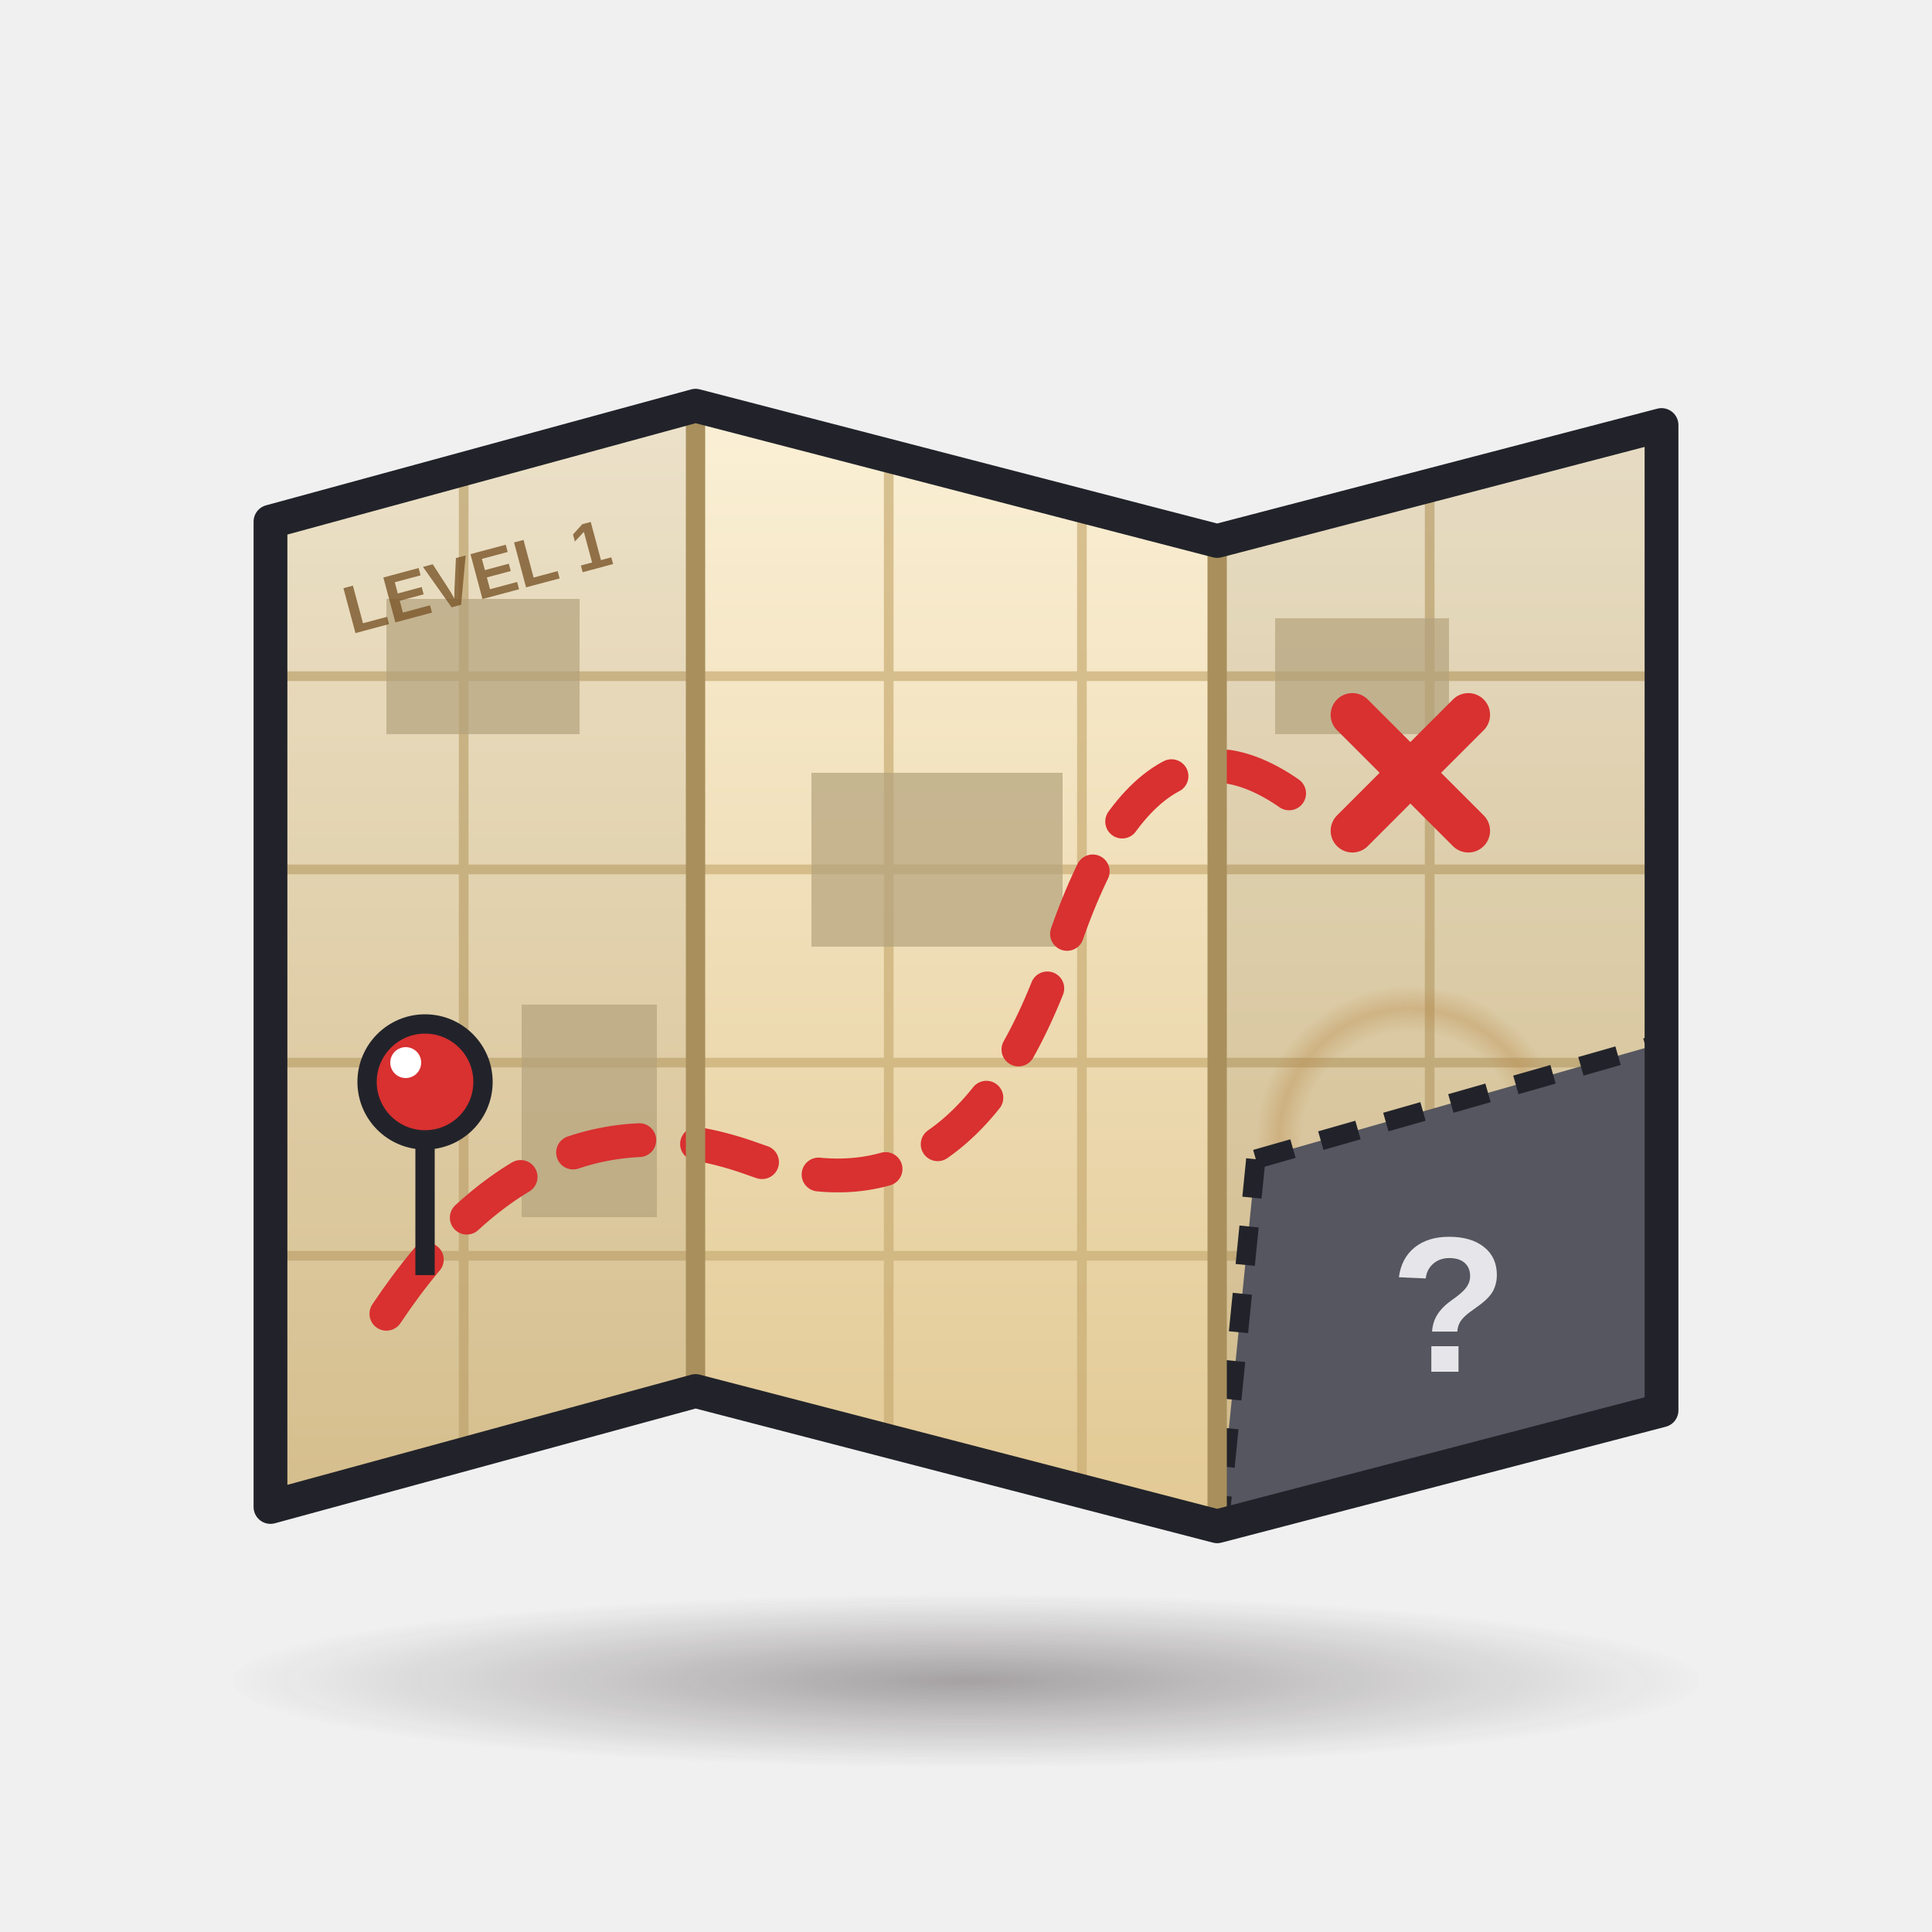
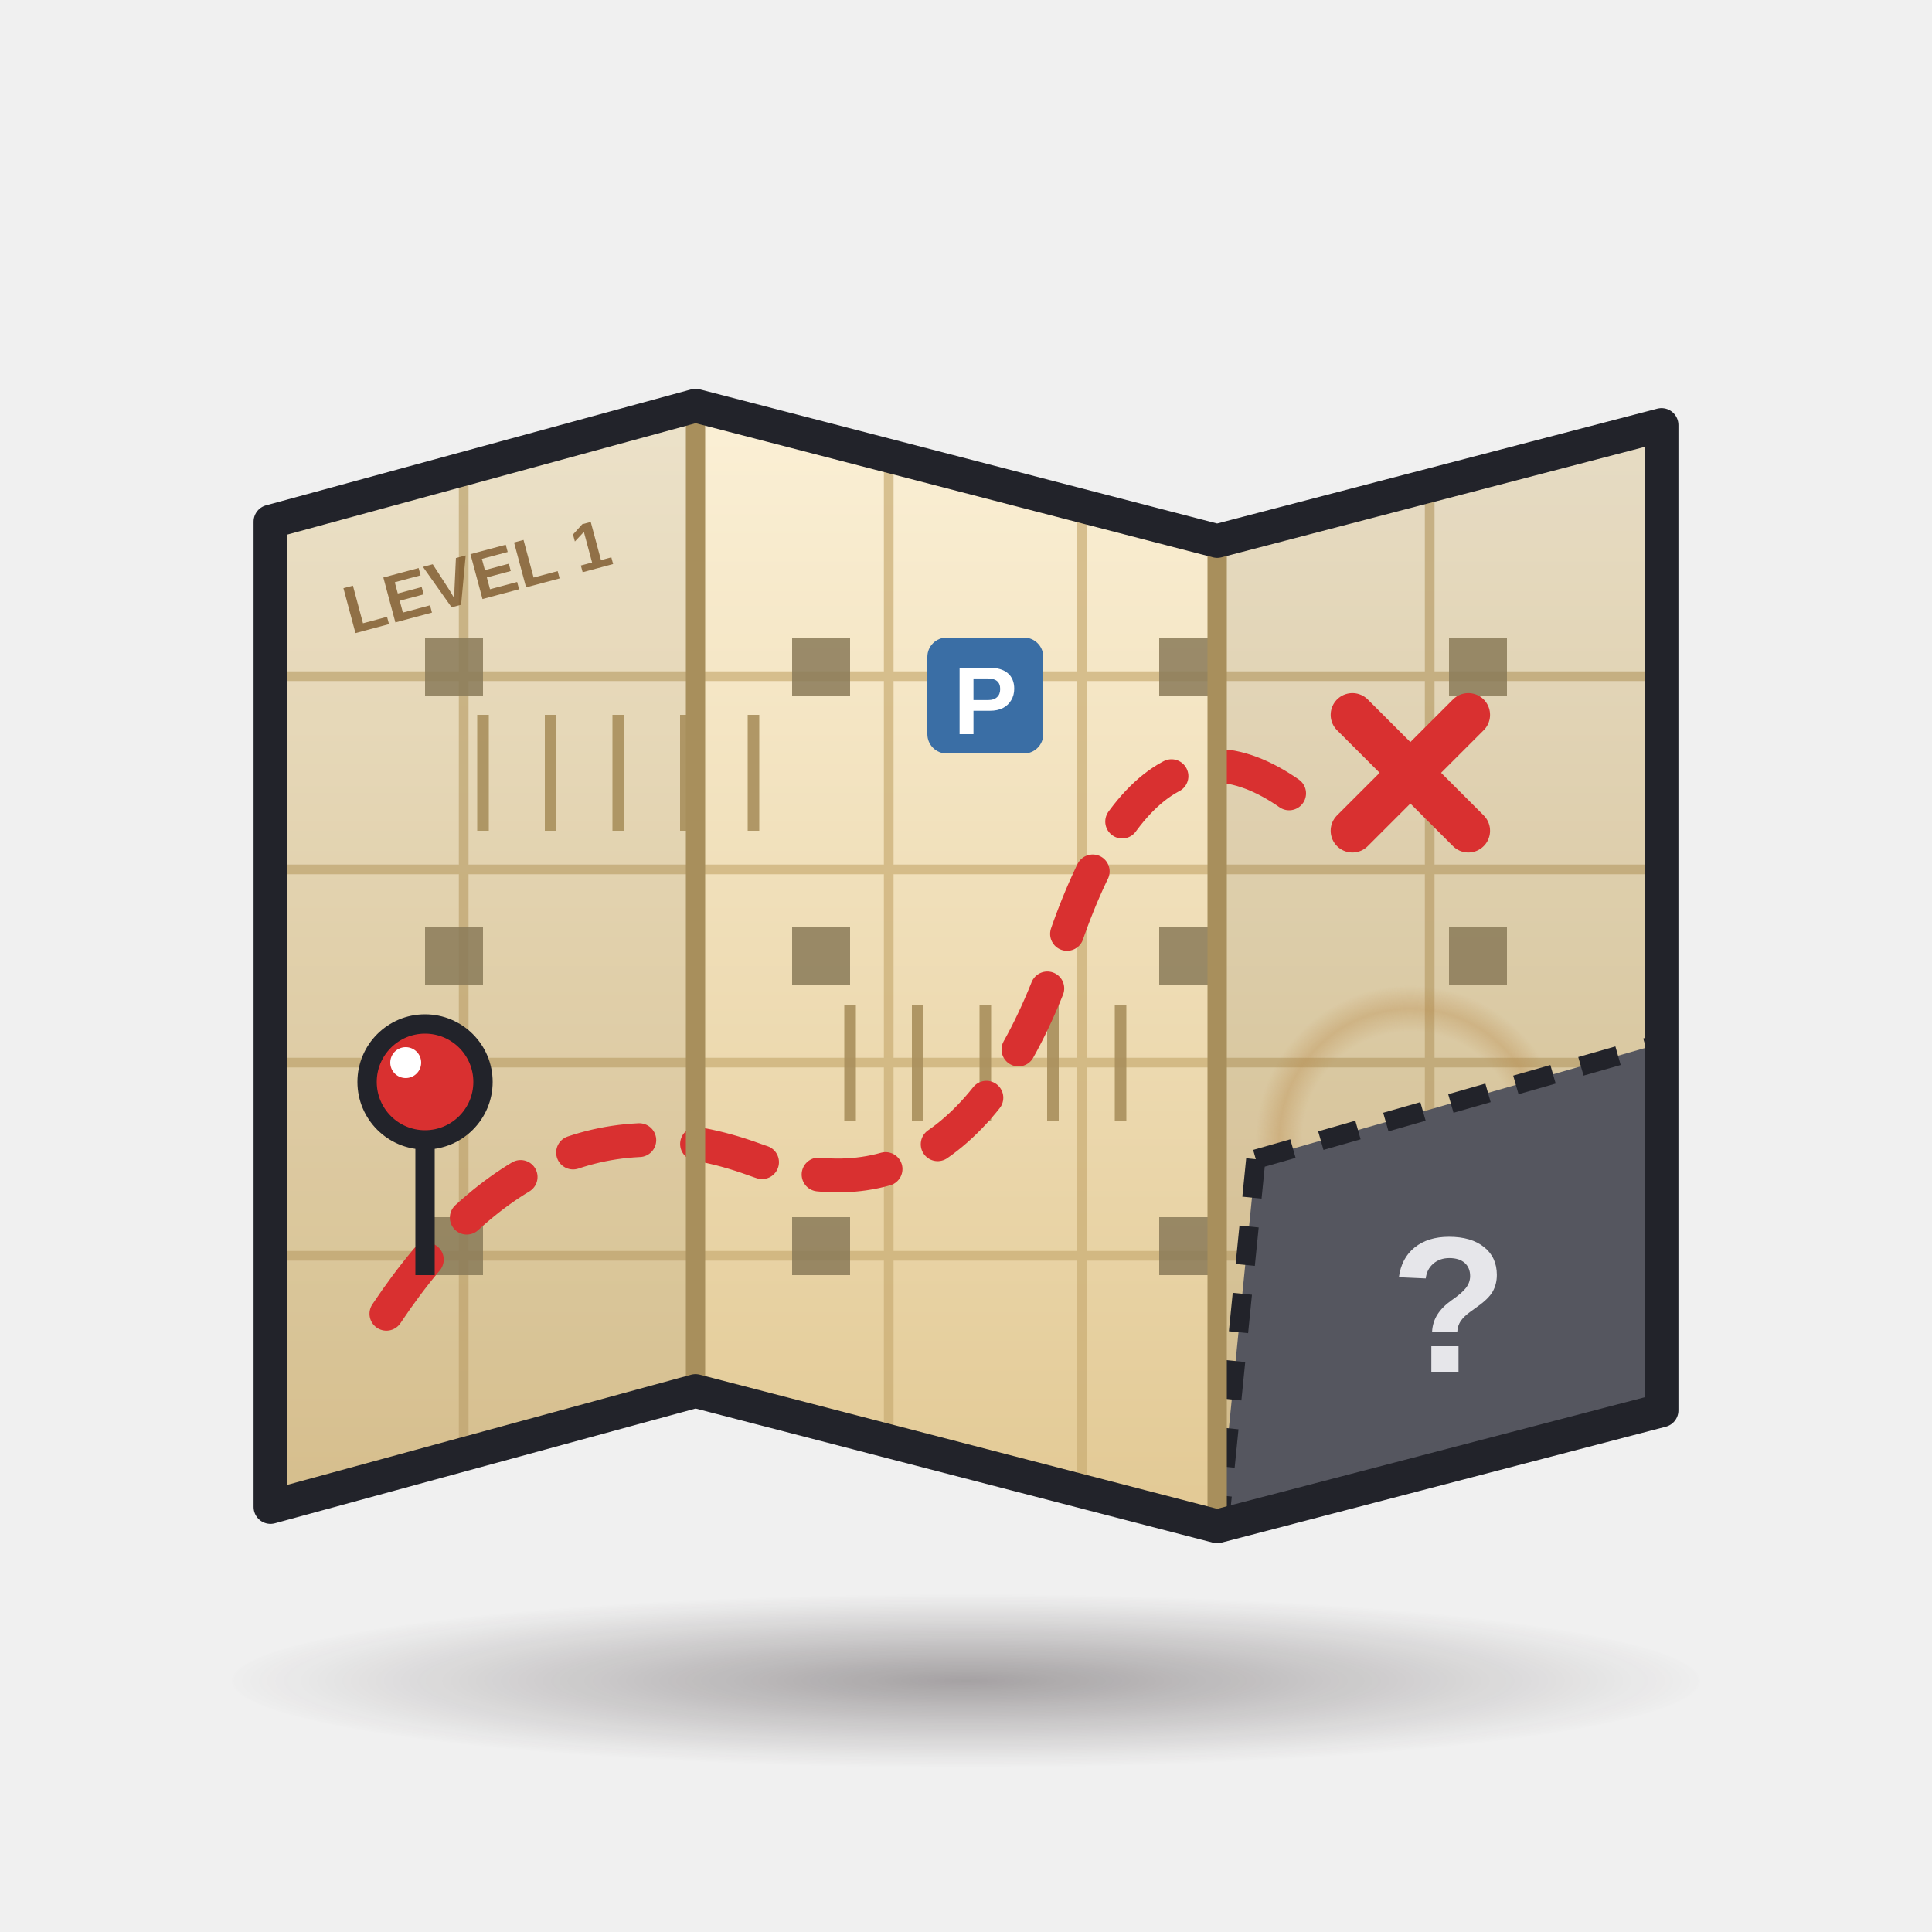
<svg xmlns="http://www.w3.org/2000/svg" viewBox="0 0 200 200">
  <defs>
    <radialGradient id="sh" cx="0.5" cy="0.5" r="0.5">
      <stop offset="0" stop-color="#1a1014" stop-opacity="0.35" />
      <stop offset="1" stop-color="#1a1014" stop-opacity="0" />
    </radialGradient>
    <linearGradient id="al" x1="0" y1="0" x2="0" y2="1">
      <stop offset="0" stop-color="#fbf0d6" />
      <stop offset="1" stop-color="#e2c994" />
    </linearGradient>
    <clipPath id="cm">
      <path d="M28 54L72 42L126 56L172 44V146L126 158L72 144L28 156Z" />
    </clipPath>
    <linearGradient id="fold" x1="0" y1="0" x2="1" y2="0">
      <stop offset="0" stop-color="#000" stop-opacity="0.0" />
      <stop offset="0.5" stop-color="#000" stop-opacity="0.12" />
      <stop offset="1" stop-color="#000" stop-opacity="0" />
    </linearGradient>
    <radialGradient id="stain" cx="0.5" cy="0.5" r="0.5">
      <stop offset="0" stop-color="#b98a4a" stop-opacity="0" />
      <stop offset="0.7" stop-color="#b98a4a" stop-opacity="0.0" />
      <stop offset="0.85" stop-color="#b98a4a" stop-opacity="0.35" />
      <stop offset="1" stop-color="#b98a4a" stop-opacity="0" />
    </radialGradient>
  </defs>
  <ellipse cx="100" cy="174" rx="76" ry="9" fill="url(#sh)" />
  <path d="M28 54L72 42L126 56L172 44V146L126 158L72 144L28 156Z" fill="url(#al)" />
  <g clip-path="url(#cm)">
    <g stroke="#c9ad74" stroke-width="1" opacity=".7">
      <path d="M28 70H172M28 90H172M28 110H172M28 130H172M48 40V160M92 40V160M112 40V160M148 40V160" />
    </g>
    <path d="M28 40L72 42V144L28 160Z" fill="#000" opacity=".06" />
    <path d="M126 56L172 44V146L126 158Z" fill="#000" opacity=".08" />
-     <g fill="#b4a37c" opacity=".7">
-       <rect x="40" y="62" width="20" height="14" />
-       <rect x="84" y="80" width="26" height="18" />
-       <rect x="54" y="104" width="14" height="22" />
-       <rect x="132" y="64" width="18" height="12" />
+     <g fill="#8a7a58" opacity=".85">
+       <rect x="44" y="66" width="6" height="6" />
+       <rect x="44" y="96" width="6" height="6" />
+       <rect x="44" y="126" width="6" height="6" />
+       <rect x="82" y="66" width="6" height="6" />
+       <rect x="82" y="96" width="6" height="6" />
+       <rect x="82" y="126" width="6" height="6" />
+       <rect x="120" y="66" width="6" height="6" />
+       <rect x="120" y="96" width="6" height="6" />
+       <rect x="120" y="126" width="6" height="6" />
+       <rect x="150" y="66" width="6" height="6" />
+       <rect x="150" y="96" width="6" height="6" />
+       <rect x="150" y="126" width="6" height="6" />
    </g>
+     <g stroke="#a88f5c" stroke-width="1.2" opacity=".9">
+       <path d="M50 74V86" />
+       <path d="M57 74V86" />
+       <path d="M64 74V86" />
+       <path d="M71 74V86" />
+       <path d="M78 74V86" />
+       <path d="M88 104V116" />
+       <path d="M95 104V116" />
+       <path d="M102 104V116" />
+       <path d="M109 104V116" />
+       <path d="M116 104V116" />
+     </g>
+     <circle cx="64" cy="148" r="0" fill="none" />
+     <rect x="96" y="66" width="12" height="12" rx="2" fill="#3a6ea5" />
+     <text x="102" y="76" font-family="Arial, sans-serif" font-size="10" font-weight="900" fill="#fff" text-anchor="middle">P</text>
    <circle cx="146" cy="118" r="16" fill="url(#stain)" />
    <path d="M130 120L172 108V150L126 160Z" fill="#55565f" />
    <text x="150" y="142" font-family="Arial, sans-serif" font-size="20" font-weight="900" fill="#e6e6ea" text-anchor="middle">?</text>
  </g>
  <path d="M130 120L172 108M130 120L126 160" stroke="#22232a" stroke-width="2" stroke-dasharray="4 3" />
  <path d="M40 136Q56 112 78 120T110 98T138 86" fill="none" stroke="#d93030" stroke-width="3.5" stroke-dasharray="7 6" stroke-linecap="round" />
  <path d="M140 74L152 86M152 74L140 86" stroke="#d93030" stroke-width="4.5" stroke-linecap="round" />
  <path d="M72 42V144M126 56V158" stroke="#a88f5c" stroke-width="2" />
  <path d="M28 54L72 42L126 56L172 44V146L126 158L72 144L28 156Z" fill="none" stroke="#22232a" stroke-width="3.5" stroke-linejoin="round" />
  <g transform="translate(44 132)">
    <path d="M0 0V-18" stroke="#22232a" stroke-width="2" />
    <circle cy="-20" r="6" fill="#d93030" stroke="#22232a" stroke-width="2" />
    <circle cx="-2" cy="-22" r="1.6" fill="#fff" />
  </g>
  <text x="50" y="62" font-family="Arial, sans-serif" font-size="7" font-weight="900" fill="#7a5528" opacity=".8" text-anchor="middle" transform="rotate(-15 50 62)">LEVEL 1</text>
</svg>
